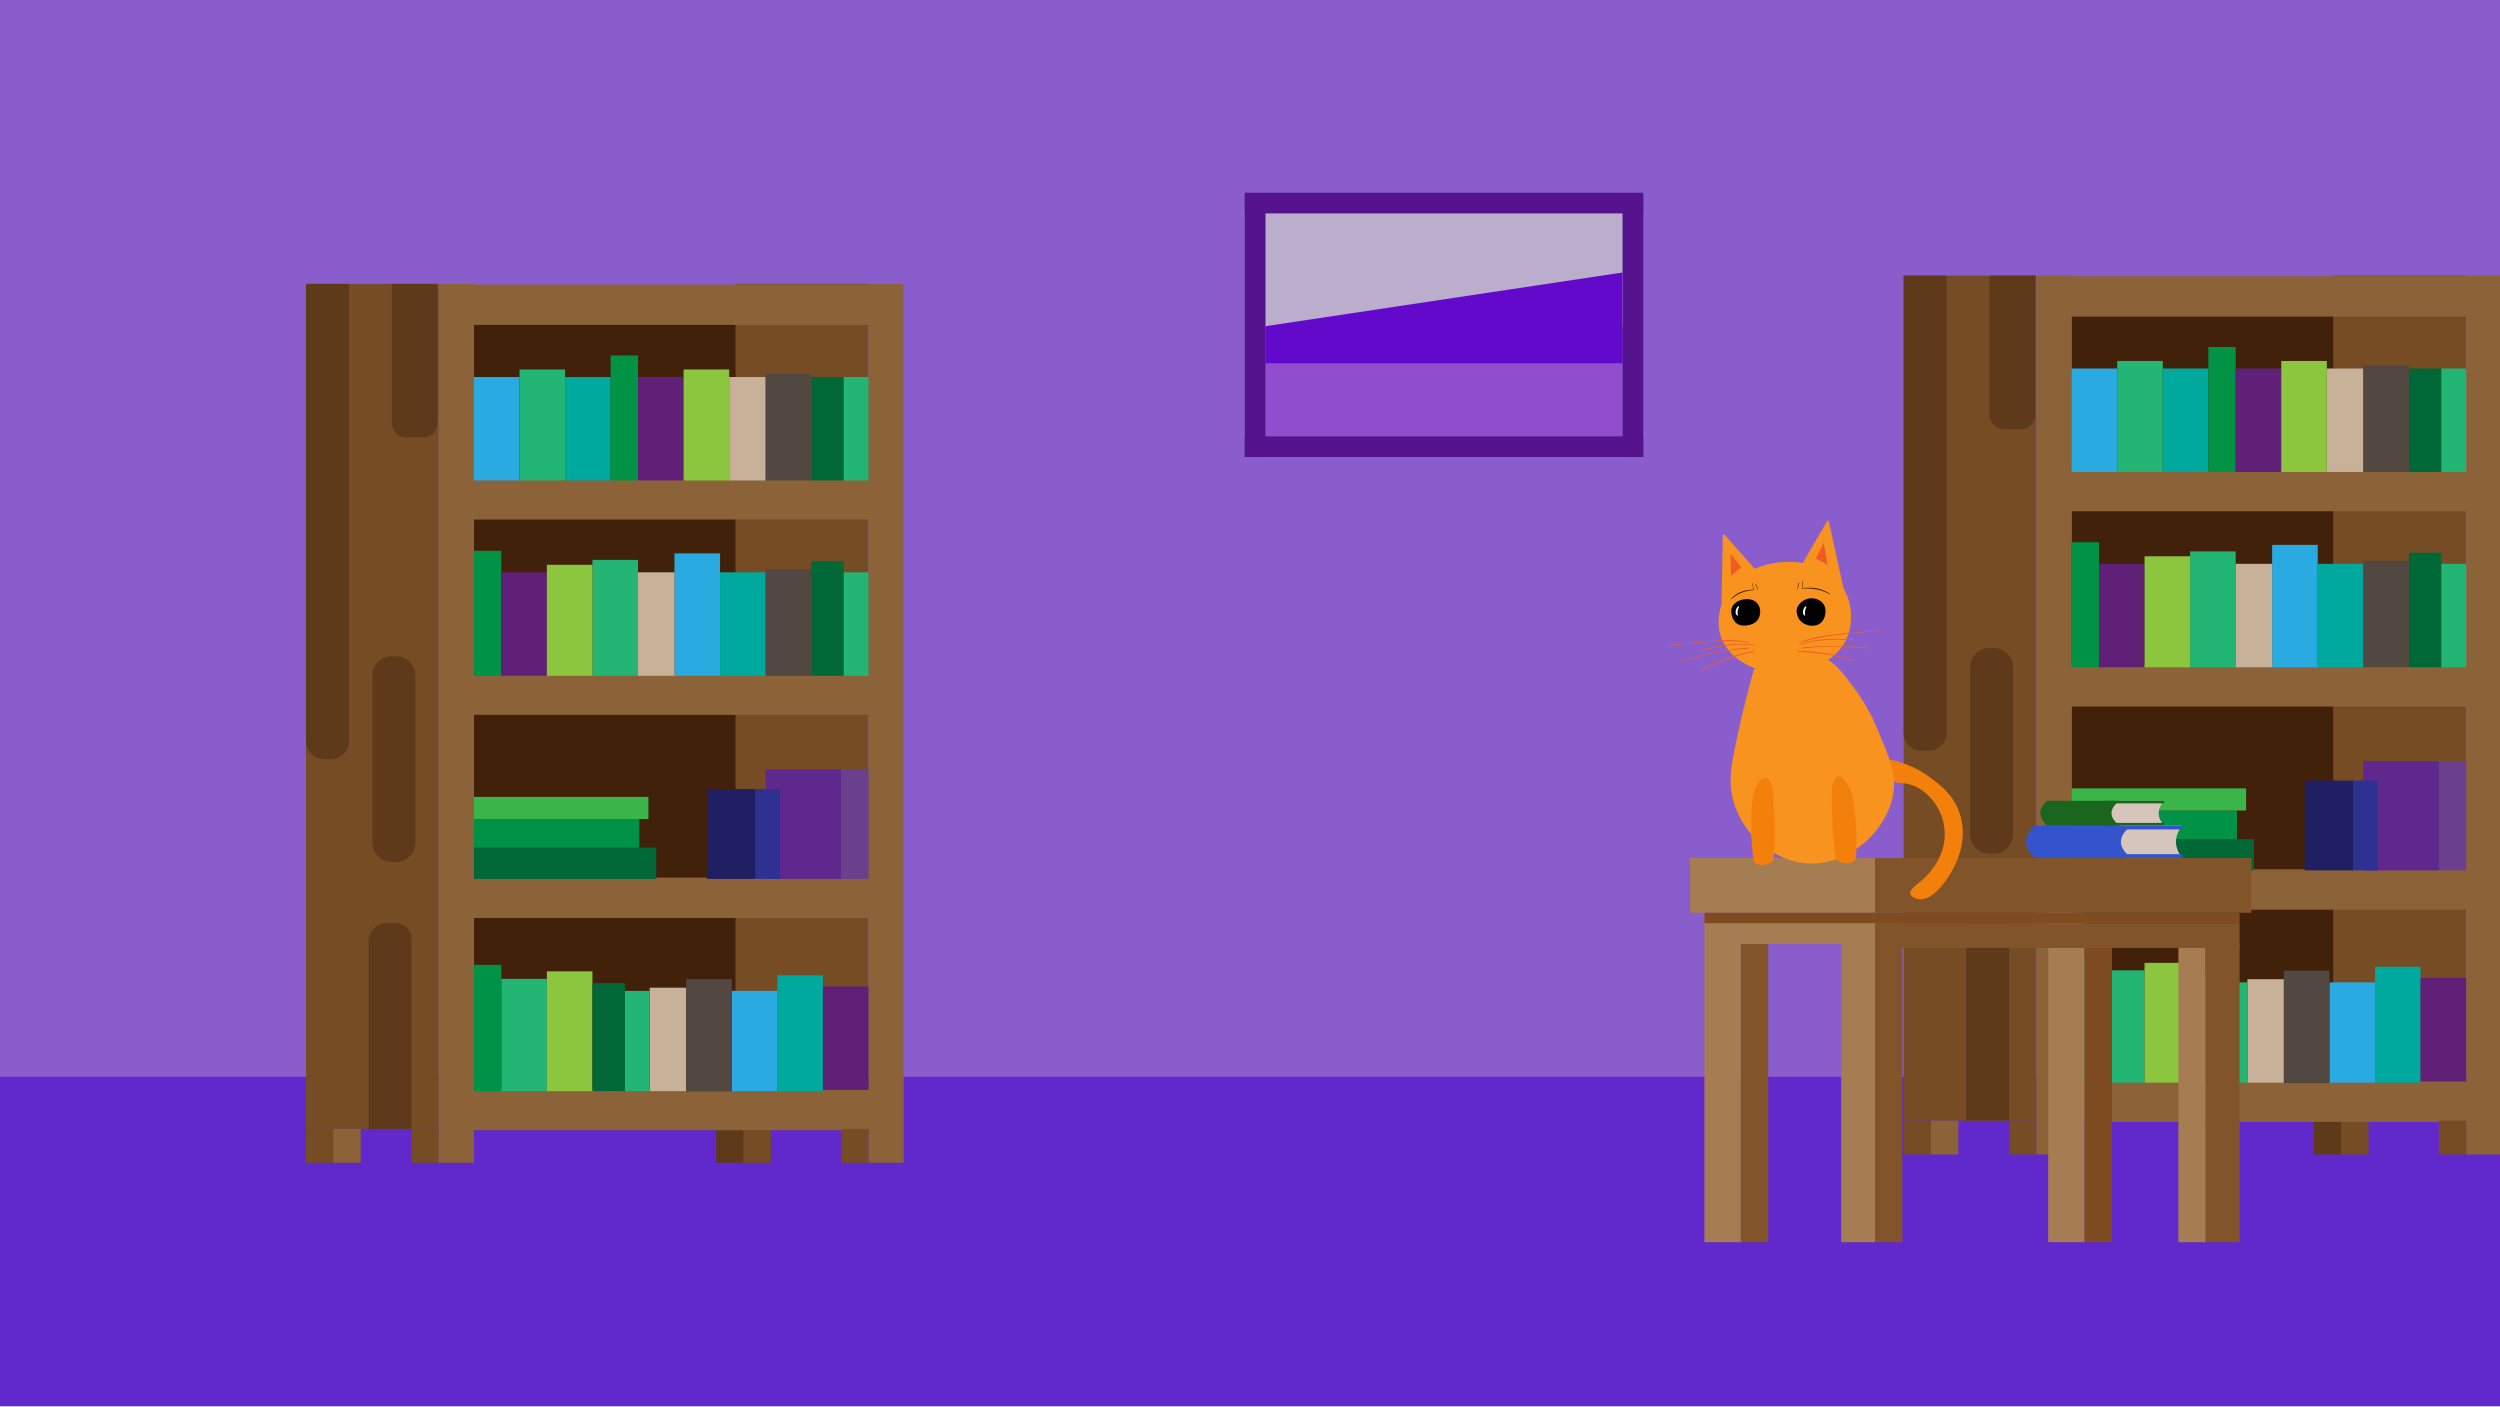
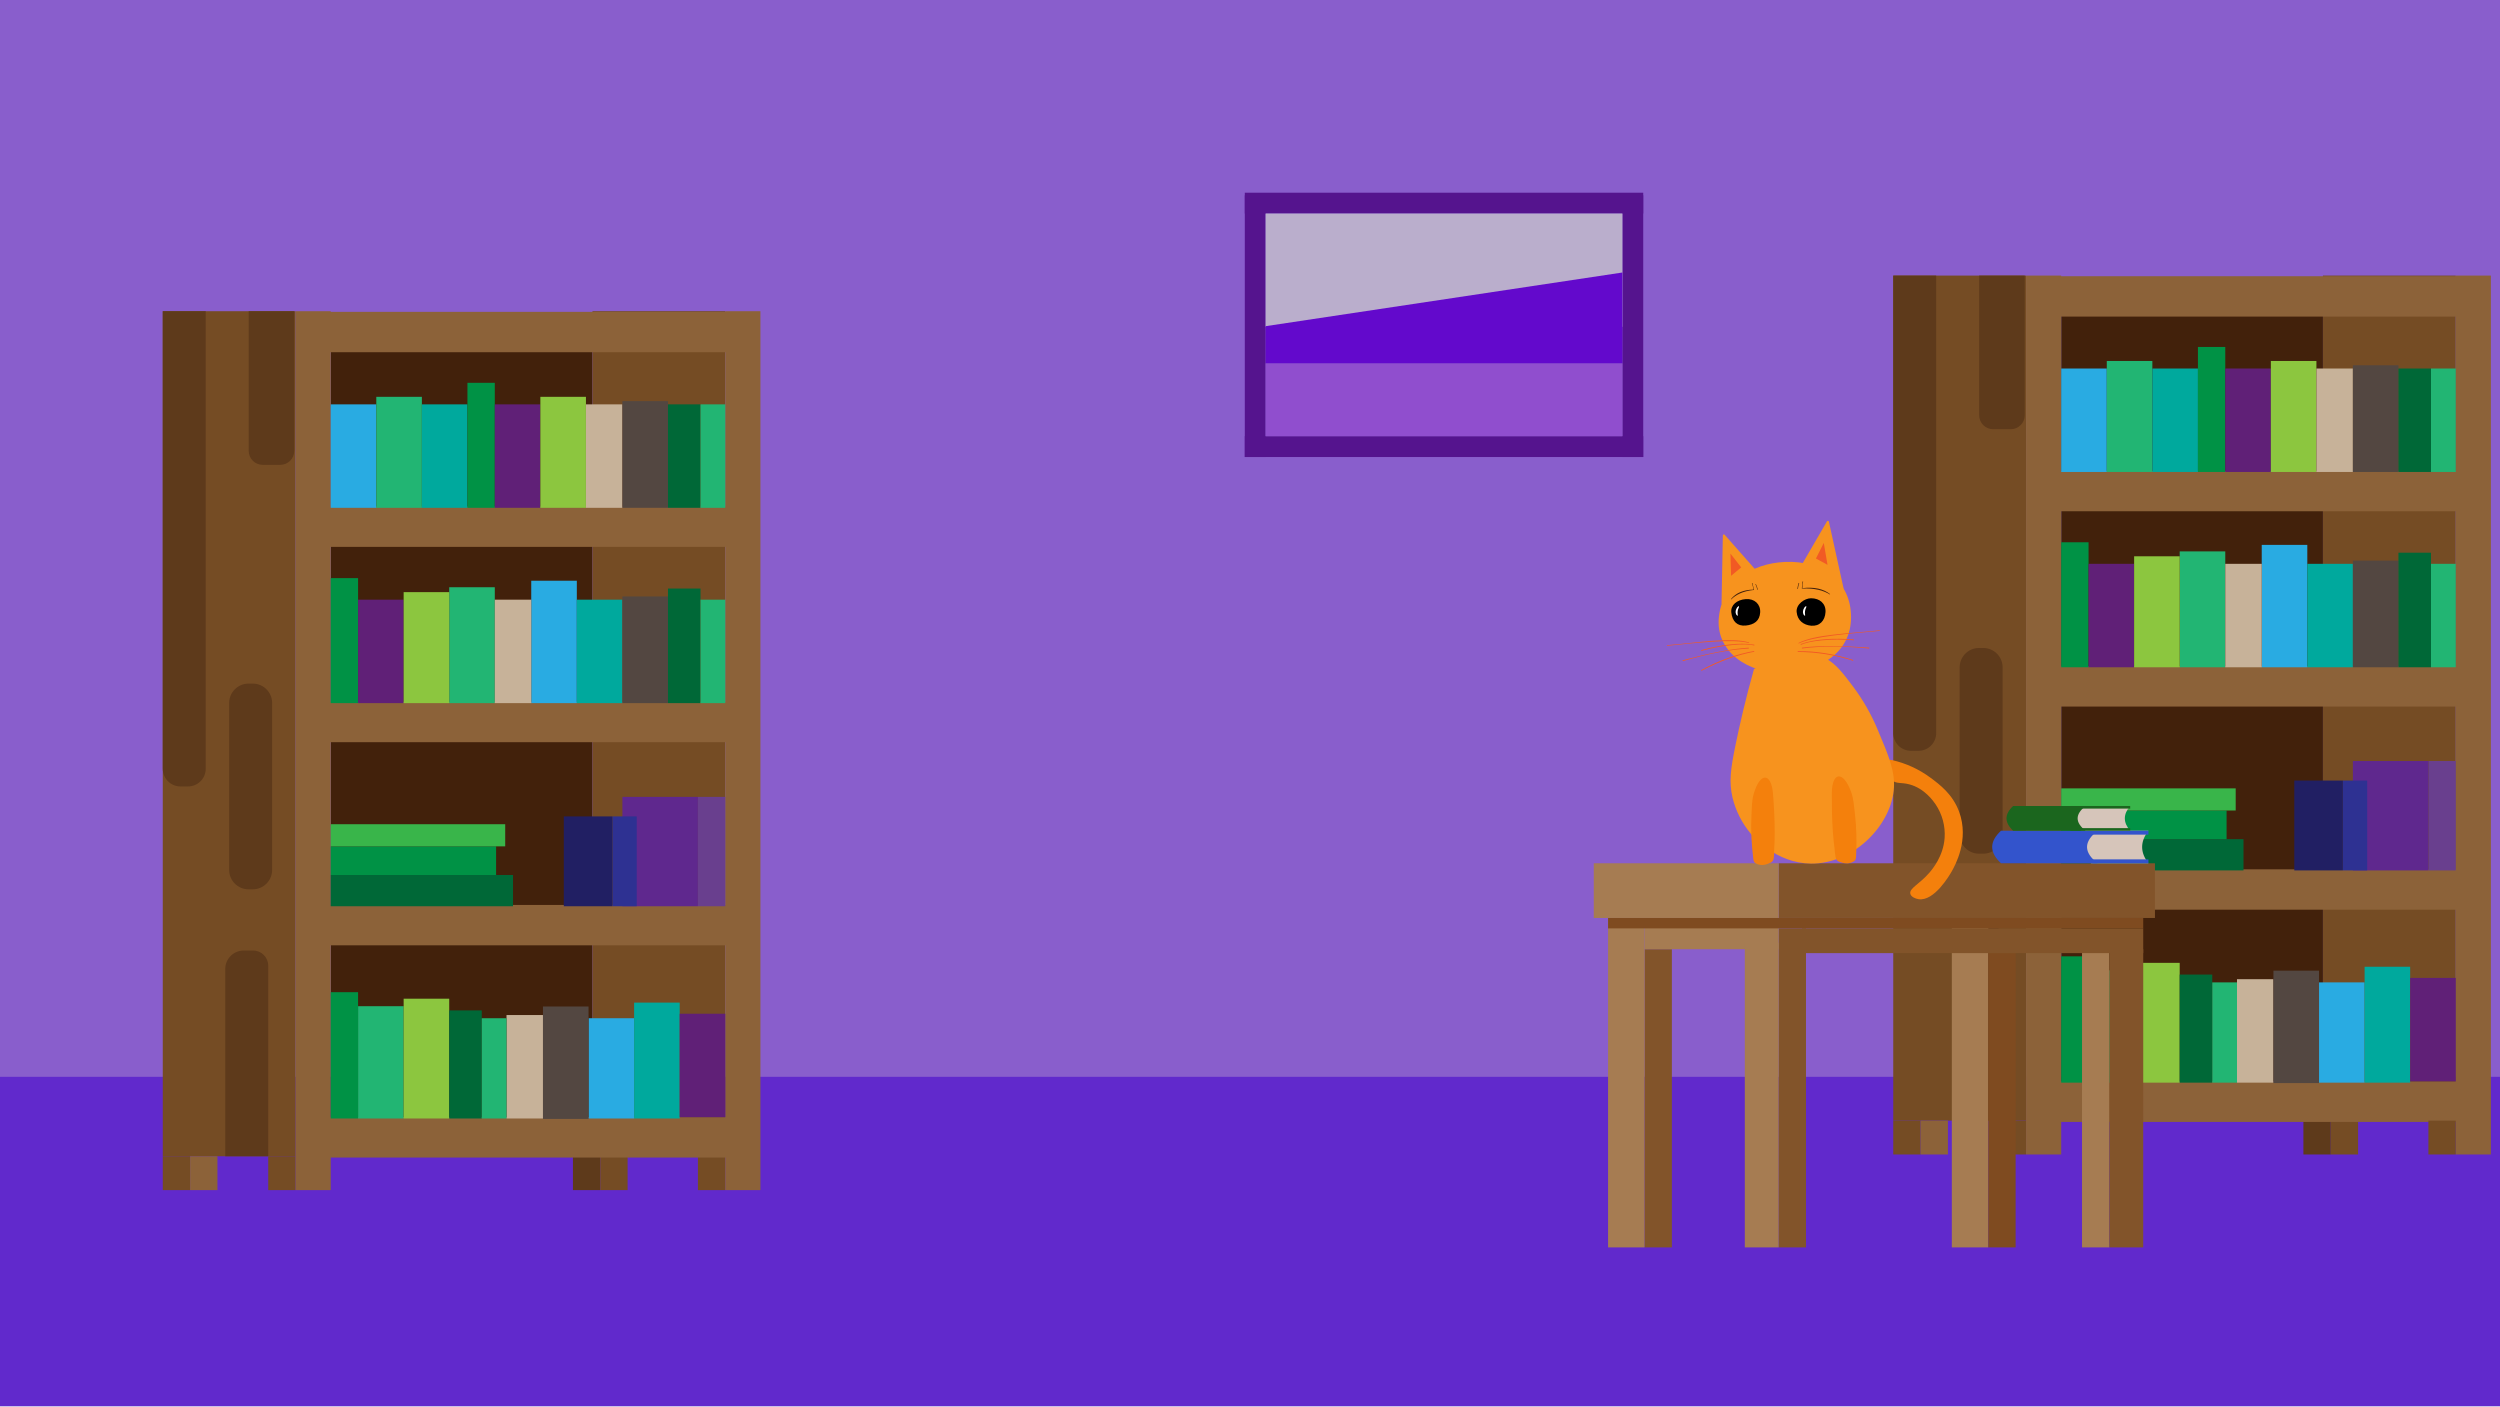
<svg xmlns="http://www.w3.org/2000/svg" width="1920" height="1080" viewBox="0 0 1920 1080">
  <defs>
    <style>
      .cls-1 {
        fill: #895ecc;
      }

      .cls-2 {
        fill: #6129cc;
      }

      .cls-3 {
+         fill: #42210b;
+       }
+ 
+       .cls-4 {
        fill: #5e3a1b;
      }

-       .cls-4 {
+       .cls-5 {
        fill: #754c24;
-       }
- 
-       .cls-5 {
-         fill: #42210b;
      }

      .cls-6 {
        fill: #8c6239;
      }

      .cls-7 {
        fill: #29abe2;
      }

      .cls-8 {
        fill: #22b573;
      }

      .cls-9 {
        fill: #00a99d;
      }

      .cls-10 {
        fill: #009245;
      }

      .cls-11 {
        fill: #602077;
      }

      .cls-12 {
        fill: #8cc63f;
      }

      .cls-13 {
        fill: #c7b299;
      }

      .cls-14 {
        fill: #534741;
      }

      .cls-15 {
        fill: #006837;
      }

      .cls-16 {
        fill: #39b54a;
      }

      .cls-17 {
        fill: #693f8e;
      }

      .cls-18 {
        fill: #5f288e;
      }

      .cls-19 {
        fill: #2e3192;
      }

      .cls-20 {
        fill: #211f63;
      }

      .cls-21 {
        fill: #82542a;
      }

      .cls-22 {
        fill: #a67c52;
      }

      .cls-23 {
        fill: #7f4b20;
      }

      .cls-24 {
        fill: #d6c5ba;
      }

      .cls-25 {
        fill: #3354cc;
      }

      .cls-26 {
        fill: #1b661e;
      }

      .cls-27 {
        fill: #55148e;
      }

      .cls-28 {
        fill: #904ece;
      }

      .cls-29 {
        fill: #baaecc;
      }

      .cls-30 {
        fill: #6309cc;
      }

      .cls-31 {
        fill: #f4800c;
      }

      .cls-32 {
        fill: #f7931e;
      }

      .cls-33 {
        fill: #fff;
      }

      .cls-34 {
        fill: none;
      }

      .cls-35 {
        fill: #f15a24;
      }
    </style>
  </defs>
  <g id="background">
-     <rect class="cls-1" width="1920" height="832" />
-     <rect class="cls-2" y="827" width="1920" height="253" />
-   </g>
-   <g id="bookshelf">
-     <g>
-       <rect class="cls-3" x="550" y="867" width="21" height="26" />
-       <rect class="cls-4" x="571" y="867" width="21" height="26" />
-       <rect class="cls-4" x="565" y="218" width="102" height="649" />
-       <rect class="cls-4" x="235" y="218" width="102" height="649" />
-       <rect class="cls-4" x="316" y="867" width="21" height="26" />
-       <rect class="cls-5" x="364" y="249" width="201" height="588" />
-       <path class="cls-6" d="M667,218v.5H364V218H337V893h27V868H667v25h27V218Zm0,619H364V705H667Zm0-163H364V549H667Zm0-156H364V399H667Zm0-150H364V249.5H667Z" />
-       <rect class="cls-4" x="646" y="867" width="21" height="26" />
-       <rect class="cls-4" x="235" y="867" width="21" height="26" />
-       <path class="cls-3" d="M235,218h33a0,0,0,0,1,0,0V569.37A13.63,13.63,0,0,1,254.37,583h-5.73A13.63,13.63,0,0,1,235,569.37V218A0,0,0,0,1,235,218Z" />
-       <path class="cls-3" d="M301,218h35a0,0,0,0,1,0,0V325.26A10.74,10.74,0,0,1,325.26,336H311.74A10.74,10.74,0,0,1,301,325.26V218A0,0,0,0,1,301,218Z" />
-       <rect class="cls-3" x="286" y="504" width="33" height="158" rx="14.89" />
-       <path class="cls-3" d="M297.16,709h7.19A11.65,11.65,0,0,1,316,720.65V867a0,0,0,0,1,0,0H283a0,0,0,0,1,0,0V723.16A14.16,14.16,0,0,1,297.16,709Z" />
-       <rect class="cls-6" x="256" y="867" width="21" height="26" />
+     <g>
+       <rect class="cls-1" width="1920" height="832" />
+       <rect class="cls-2" y="827" width="1920" height="253" />
    </g>
  </g>
  <g id="books">
    <g>
-       <g>
-         <rect class="cls-7" x="364" y="289.55" width="35" height="79.45" />
-         <rect class="cls-8" x="399" y="283.76" width="35" height="85.24" />
-         <rect class="cls-9" x="434" y="289.55" width="35" height="79.45" />
-         <rect class="cls-10" x="469" y="273" width="21" height="96" />
-         <rect class="cls-11" x="490" y="289.55" width="35" height="79.45" />
-         <rect class="cls-12" x="525" y="283.76" width="35" height="85.24" />
-         <rect class="cls-13" x="560" y="289.55" width="28" height="79.45" />
-         <rect class="cls-14" x="588" y="287.07" width="35" height="81.93" />
-         <rect class="cls-15" x="623" y="289.55" width="25" height="79.45" />
-         <rect class="cls-8" x="648" y="289.55" width="19" height="79.45" />
-       </g>
-       <g>
-         <rect class="cls-7" x="562" y="761" width="35" height="77" />
-         <rect class="cls-8" x="385" y="751.76" width="35" height="86.24" />
-         <rect class="cls-9" x="597" y="749" width="35" height="89" />
-         <rect class="cls-10" x="364" y="741" width="21" height="97" />
-         <rect class="cls-11" x="632" y="757.55" width="35" height="79.45" />
-         <rect class="cls-12" x="420" y="746" width="35" height="92" />
-         <rect class="cls-13" x="499" y="758.55" width="28" height="79.45" />
-         <rect class="cls-14" x="527" y="752" width="35" height="86.34" />
-         <rect class="cls-15" x="455" y="755" width="25" height="83" />
-       </g>
-       <rect class="cls-8" x="480" y="761" width="19" height="77" />
-       <g>
-         <rect class="cls-7" x="518" y="425" width="35" height="94" />
-         <rect class="cls-8" x="455" y="430" width="35" height="89" />
-         <rect class="cls-9" x="553" y="439.55" width="35" height="79.45" />
-         <rect class="cls-10" x="364" y="423" width="21" height="96" />
-         <rect class="cls-11" x="385" y="439.55" width="35" height="79.45" />
-         <rect class="cls-12" x="420" y="433.76" width="35" height="85.24" />
-         <rect class="cls-13" x="490" y="439.55" width="28" height="79.45" />
-         <rect class="cls-14" x="588" y="437.07" width="35" height="81.93" />
-         <rect class="cls-15" x="623" y="431" width="25" height="88" />
-         <rect class="cls-8" x="648" y="439.55" width="19" height="79.45" />
-       </g>
-       <g>
-         <rect class="cls-15" x="364" y="651" width="140" height="24" />
-         <rect class="cls-10" x="364" y="629" width="127" height="22" />
-         <rect class="cls-16" x="364" y="612" width="134" height="17" />
-         <g>
-           <rect class="cls-17" x="646" y="591" width="21" height="84" />
-           <rect class="cls-18" x="588" y="591" width="58" height="84" />
-         </g>
-         <g>
-           <rect class="cls-19" x="580.33" y="606" width="18.67" height="69" />
-           <rect class="cls-20" x="543" y="606" width="37.33" height="69" />
+       <rect class="cls-3" x="254" y="270" width="201" height="588" />
+       <g>
+         <rect class="cls-4" x="440" y="888" width="21" height="26" />
+         <rect class="cls-5" x="461" y="888" width="21" height="26" />
+         <rect class="cls-5" x="455" y="239" width="102" height="649" />
+         <rect class="cls-5" x="206" y="888" width="21" height="26" />
+         <rect class="cls-5" x="536" y="888" width="21" height="26" />
+         <g>
+           <g>
+             <rect class="cls-5" x="125" y="239" width="102" height="649" />
+             <path class="cls-6" d="M557,239v.5H254V239H227V914h27V889H557v25h27V239Zm0,619H254V726H557Zm0-163H254V570H557Zm0-156H254V420H557Zm0-150H254V270.5H557Z" />
+             <rect class="cls-5" x="125" y="888" width="21" height="26" />
+             <path class="cls-4" d="M125,239h33a0,0,0,0,1,0,0V590.37A13.63,13.63,0,0,1,144.37,604h-5.73A13.63,13.63,0,0,1,125,590.37V239A0,0,0,0,1,125,239Z" />
+             <path class="cls-4" d="M191,239h35a0,0,0,0,1,0,0V346.26A10.74,10.74,0,0,1,215.26,357H201.74A10.74,10.74,0,0,1,191,346.26V239A0,0,0,0,1,191,239Z" />
+             <rect class="cls-4" x="176" y="525" width="33" height="158" rx="14.89" />
+             <path class="cls-4" d="M187.16,730h7.19A11.65,11.65,0,0,1,206,741.65V888a0,0,0,0,1,0,0H173a0,0,0,0,1,0,0V744.16A14.16,14.16,0,0,1,187.16,730Z" />
+             <rect class="cls-6" x="146" y="888" width="21" height="26" />
+           </g>
+           <g>
+             <g>
+               <rect class="cls-7" x="254" y="310.55" width="35" height="79.45" />
+               <rect class="cls-8" x="289" y="304.76" width="35" height="85.24" />
+               <rect class="cls-9" x="324" y="310.55" width="35" height="79.45" />
+               <rect class="cls-10" x="359" y="294" width="21" height="96" />
+               <rect class="cls-11" x="380" y="310.55" width="35" height="79.45" />
+               <rect class="cls-12" x="415" y="304.76" width="35" height="85.24" />
+               <rect class="cls-13" x="450" y="310.55" width="28" height="79.45" />
+               <rect class="cls-14" x="478" y="308.07" width="35" height="81.93" />
+               <rect class="cls-15" x="513" y="310.55" width="25" height="79.45" />
+               <rect class="cls-8" x="538" y="310.55" width="19" height="79.45" />
+             </g>
+             <rect class="cls-7" x="452" y="782" width="35" height="77" />
+             <rect class="cls-8" x="275" y="772.76" width="35" height="86.24" />
+             <rect class="cls-9" x="487" y="770" width="35" height="89" />
+             <rect class="cls-10" x="254" y="762" width="21" height="97" />
+             <rect class="cls-11" x="522" y="778.55" width="35" height="79.45" />
+             <rect class="cls-12" x="310" y="767" width="35" height="92" />
+             <rect class="cls-13" x="389" y="779.55" width="28" height="79.45" />
+             <rect class="cls-14" x="417" y="773" width="35" height="86.34" />
+             <rect class="cls-15" x="345" y="776" width="25" height="83" />
+             <rect class="cls-8" x="370" y="782" width="19" height="77" />
+             <g>
+               <rect class="cls-7" x="408" y="446" width="35" height="94" />
+               <rect class="cls-8" x="345" y="451" width="35" height="89" />
+               <rect class="cls-9" x="443" y="460.55" width="35" height="79.45" />
+               <rect class="cls-10" x="254" y="444" width="21" height="96" />
+               <rect class="cls-11" x="275" y="460.55" width="35" height="79.45" />
+               <rect class="cls-12" x="310" y="454.76" width="35" height="85.24" />
+               <rect class="cls-13" x="380" y="460.55" width="28" height="79.45" />
+               <rect class="cls-14" x="478" y="458.07" width="35" height="81.93" />
+               <rect class="cls-15" x="513" y="452" width="25" height="88" />
+               <rect class="cls-8" x="538" y="460.55" width="19" height="79.45" />
+             </g>
+             <rect class="cls-15" x="254" y="672" width="140" height="24" />
+             <rect class="cls-10" x="254" y="650" width="127" height="22" />
+             <rect class="cls-16" x="254" y="633" width="134" height="17" />
+             <g>
+               <rect class="cls-17" x="536" y="612" width="21" height="84" />
+               <rect class="cls-18" x="478" y="612" width="58" height="84" />
+             </g>
+             <g>
+               <rect class="cls-19" x="470.33" y="627" width="18.67" height="69" />
+               <rect class="cls-20" x="433" y="627" width="37.33" height="69" />
+             </g>
+           </g>
        </g>
      </g>
    </g>
  </g>
  <g id="bookshelf2">
    <g>
-       <rect class="cls-3" x="1777.01" y="860.64" width="21" height="26" />
-       <rect class="cls-4" x="1798.01" y="860.64" width="21" height="26" />
-       <rect class="cls-4" x="1792.01" y="211.64" width="102" height="649" />
-       <rect class="cls-4" x="1462.01" y="211.64" width="102" height="649" />
-       <rect class="cls-4" x="1543.01" y="860.64" width="21" height="26" />
-       <rect class="cls-5" x="1591.01" y="242.64" width="201" height="588" />
-       <path class="cls-6" d="M1894,211.64v.5H1591v-.5h-27v675h27v-25h303v25h27v-675Zm0,619H1591v-132h303Zm0-163H1591v-125h303Zm0-156H1591v-119h303Zm0-150H1591V243.14h303Z" />
-       <rect class="cls-4" x="1873.01" y="860.64" width="21" height="26" />
-       <rect class="cls-4" x="1462.01" y="860.64" width="21" height="26" />
-       <path class="cls-3" d="M1462,211.64h33a0,0,0,0,1,0,0V563a13.63,13.63,0,0,1-13.63,13.63h-5.73A13.63,13.63,0,0,1,1462,563V211.64A0,0,0,0,1,1462,211.64Z" />
-       <path class="cls-3" d="M1528,211.64h35a0,0,0,0,1,0,0V318.9a10.74,10.74,0,0,1-10.74,10.74h-13.53A10.74,10.74,0,0,1,1528,318.9V211.64A0,0,0,0,1,1528,211.64Z" />
-       <rect class="cls-3" x="1513.01" y="497.64" width="33" height="158" rx="14.89" />
-       <path class="cls-3" d="M1524.17,702.64h7.19A11.65,11.65,0,0,1,1543,714.29V860.64a0,0,0,0,1,0,0h-33a0,0,0,0,1,0,0V716.8a14.16,14.16,0,0,1,14.16-14.16Z" />
-       <rect class="cls-6" x="1483.01" y="860.64" width="21" height="26" />
-     </g>
-     <g>
-       <g>
-         <rect class="cls-7" x="1591.01" y="283.02" width="35" height="79.45" />
-         <rect class="cls-8" x="1626.01" y="277.23" width="35" height="85.24" />
-         <rect class="cls-9" x="1661.01" y="283.02" width="35" height="79.45" />
-         <rect class="cls-10" x="1696.01" y="266.47" width="21" height="96" />
-         <rect class="cls-11" x="1717.01" y="283.02" width="35" height="79.45" />
-         <rect class="cls-12" x="1752.01" y="277.23" width="35" height="85.24" />
-         <rect class="cls-13" x="1787.01" y="283.02" width="28" height="79.45" />
-         <rect class="cls-14" x="1815.01" y="280.54" width="35" height="81.93" />
-         <rect class="cls-15" x="1850.01" y="283.02" width="25" height="79.45" />
-         <rect class="cls-8" x="1875.01" y="283.02" width="19" height="79.45" />
-       </g>
-       <g>
-         <rect class="cls-7" x="1789.01" y="754.47" width="35" height="77" />
-         <rect class="cls-8" x="1612.01" y="745.23" width="35" height="86.24" />
-         <rect class="cls-9" x="1824.01" y="742.47" width="35" height="89" />
-         <rect class="cls-10" x="1591.01" y="734.47" width="21" height="97" />
-         <rect class="cls-11" x="1859.01" y="751.02" width="35" height="79.45" />
-         <rect class="cls-12" x="1647.01" y="739.47" width="35" height="92" />
-         <rect class="cls-13" x="1726.01" y="752.02" width="28" height="79.45" />
-         <rect class="cls-14" x="1754.01" y="745.47" width="35" height="86.34" />
-         <rect class="cls-15" x="1682.01" y="748.47" width="25" height="83" />
-       </g>
-       <rect class="cls-8" x="1707.01" y="754.47" width="19" height="77" />
-       <g>
-         <rect class="cls-7" x="1745.01" y="418.47" width="35" height="94" />
-         <rect class="cls-8" x="1682.01" y="423.47" width="35" height="89" />
-         <rect class="cls-9" x="1780.01" y="433.02" width="35" height="79.45" />
-         <rect class="cls-10" x="1591.01" y="416.47" width="21" height="96" />
-         <rect class="cls-11" x="1612.01" y="433.02" width="35" height="79.45" />
-         <rect class="cls-12" x="1647.01" y="427.23" width="35" height="85.24" />
-         <rect class="cls-13" x="1717.01" y="433.02" width="28" height="79.45" />
-         <rect class="cls-14" x="1815.01" y="430.54" width="35" height="81.93" />
-         <rect class="cls-15" x="1850.01" y="424.47" width="25" height="88" />
-         <rect class="cls-8" x="1875.01" y="433.02" width="19" height="79.45" />
-       </g>
-       <g>
-         <rect class="cls-15" x="1591.01" y="644.47" width="140" height="24" />
-         <rect class="cls-10" x="1591.01" y="622.47" width="127" height="22" />
-         <rect class="cls-16" x="1591.01" y="605.47" width="134" height="17" />
-         <g>
-           <rect class="cls-17" x="1873.01" y="584.47" width="21" height="84" />
-           <rect class="cls-18" x="1815.01" y="584.47" width="58" height="84" />
-         </g>
-         <g>
-           <rect class="cls-19" x="1807.34" y="599.47" width="18.67" height="69" />
-           <rect class="cls-20" x="1770.01" y="599.47" width="37.33" height="69" />
+       <g>
+         <rect class="cls-4" x="1769.01" y="860.64" width="21" height="26" />
+         <rect class="cls-5" x="1790.01" y="860.64" width="21" height="26" />
+         <rect class="cls-5" x="1784.01" y="211.64" width="102" height="649" />
+         <rect class="cls-5" x="1454.01" y="211.64" width="102" height="649" />
+         <rect class="cls-5" x="1535.01" y="860.64" width="21" height="26" />
+         <rect class="cls-3" x="1583.01" y="242.64" width="201" height="588" />
+         <path class="cls-6" d="M1886,211.64v.5H1583v-.5h-27v675h27v-25h303v25h27v-675Zm0,619H1583v-132h303Zm0-163H1583v-125h303Zm0-156H1583v-119h303Zm0-150H1583V243.14h303Z" />
+         <rect class="cls-5" x="1865.01" y="860.64" width="21" height="26" />
+         <rect class="cls-5" x="1454.01" y="860.64" width="21" height="26" />
+         <path class="cls-4" d="M1454,211.64h33a0,0,0,0,1,0,0V563a13.63,13.63,0,0,1-13.63,13.63h-5.73A13.63,13.63,0,0,1,1454,563V211.64a0,0,0,0,1,0,0Z" />
+         <path class="cls-4" d="M1520,211.64h35a0,0,0,0,1,0,0V318.9a10.74,10.74,0,0,1-10.74,10.74h-13.53A10.74,10.74,0,0,1,1520,318.9V211.64A0,0,0,0,1,1520,211.64Z" />
+         <rect class="cls-4" x="1505.01" y="497.64" width="33" height="158" rx="14.89" />
+         <path class="cls-4" d="M1516.17,702.64h7.19A11.65,11.65,0,0,1,1535,714.29V860.64a0,0,0,0,1,0,0h-33a0,0,0,0,1,0,0V716.8A14.16,14.16,0,0,1,1516.17,702.64Z" />
+         <rect class="cls-6" x="1475.01" y="860.64" width="21" height="26" />
+       </g>
+       <g>
+         <g>
+           <rect class="cls-7" x="1583.01" y="283.02" width="35" height="79.45" />
+           <rect class="cls-8" x="1618.01" y="277.23" width="35" height="85.24" />
+           <rect class="cls-9" x="1653.01" y="283.02" width="35" height="79.45" />
+           <rect class="cls-10" x="1688.01" y="266.47" width="21" height="96" />
+           <rect class="cls-11" x="1709.01" y="283.02" width="35" height="79.45" />
+           <rect class="cls-12" x="1744.01" y="277.23" width="35" height="85.24" />
+           <rect class="cls-13" x="1779.01" y="283.02" width="28" height="79.45" />
+           <rect class="cls-14" x="1807.01" y="280.54" width="35" height="81.93" />
+           <rect class="cls-15" x="1842.01" y="283.02" width="25" height="79.45" />
+           <rect class="cls-8" x="1867.01" y="283.02" width="19" height="79.45" />
+         </g>
+         <g>
+           <rect class="cls-7" x="1781.01" y="754.47" width="35" height="77" />
+           <rect class="cls-8" x="1604.01" y="745.23" width="35" height="86.24" />
+           <rect class="cls-9" x="1816.01" y="742.47" width="35" height="89" />
+           <rect class="cls-10" x="1583.01" y="734.47" width="21" height="97" />
+           <rect class="cls-11" x="1851.01" y="751.02" width="35" height="79.45" />
+           <rect class="cls-12" x="1639.01" y="739.47" width="35" height="92" />
+           <rect class="cls-13" x="1718.01" y="752.02" width="28" height="79.45" />
+           <rect class="cls-14" x="1746.01" y="745.47" width="35" height="86.34" />
+           <rect class="cls-15" x="1674.01" y="748.47" width="25" height="83" />
+         </g>
+         <rect class="cls-8" x="1699.01" y="754.47" width="19" height="77" />
+         <g>
+           <rect class="cls-7" x="1737.01" y="418.47" width="35" height="94" />
+           <rect class="cls-8" x="1674.01" y="423.47" width="35" height="89" />
+           <rect class="cls-9" x="1772.01" y="433.02" width="35" height="79.45" />
+           <rect class="cls-10" x="1583.01" y="416.47" width="21" height="96" />
+           <rect class="cls-11" x="1604.01" y="433.02" width="35" height="79.45" />
+           <rect class="cls-12" x="1639.01" y="427.23" width="35" height="85.24" />
+           <rect class="cls-13" x="1709.01" y="433.02" width="28" height="79.45" />
+           <rect class="cls-14" x="1807.01" y="430.54" width="35" height="81.93" />
+           <rect class="cls-15" x="1842.01" y="424.47" width="25" height="88" />
+           <rect class="cls-8" x="1867.01" y="433.02" width="19" height="79.45" />
+         </g>
+         <g>
+           <rect class="cls-15" x="1583.01" y="644.47" width="140" height="24" />
+           <rect class="cls-10" x="1583.01" y="622.47" width="127" height="22" />
+           <rect class="cls-16" x="1583.01" y="605.47" width="134" height="17" />
+           <g>
+             <rect class="cls-17" x="1865.01" y="584.47" width="21" height="84" />
+             <rect class="cls-18" x="1807.01" y="584.47" width="58" height="84" />
+           </g>
+           <g>
+             <rect class="cls-19" x="1799.34" y="599.47" width="18.67" height="69" />
+             <rect class="cls-20" x="1762.01" y="599.47" width="37.33" height="69" />
+           </g>
        </g>
      </g>
    </g>
  </g>
  <g id="table">
    <g>
-       <rect class="cls-21" x="1440" y="659" width="289" height="42" />
-       <rect class="cls-22" x="1298" y="659" width="142" height="42" />
-       <rect class="cls-22" x="1309" y="701" width="28" height="253" />
-       <rect class="cls-22" x="1337" y="701" width="103" height="24" />
-       <rect class="cls-22" x="1414" y="720" width="26" height="234" />
-       <rect class="cls-21" x="1337" y="725" width="21" height="229" />
-       <rect class="cls-22" x="1573" y="701" width="28" height="253" />
-       <rect class="cls-23" x="1601" y="725" width="21" height="229" />
-       <rect class="cls-21" x="1440" y="709" width="21" height="245" />
-       <rect class="cls-22" x="1673" y="725" width="21" height="229" />
-       <rect class="cls-21" x="1458" y="709" width="262" height="19" />
-       <rect class="cls-23" x="1309" y="701" width="411" height="8" />
-       <rect class="cls-21" x="1694" y="725" width="26" height="229" />
+       <rect class="cls-21" x="1263" y="729" width="21" height="229" />
+       <rect class="cls-22" x="1499" y="705" width="28" height="253" />
+       <rect class="cls-21" x="1366" y="713" width="21" height="245" />
+       <g>
+         <rect class="cls-21" x="1366" y="663" width="289" height="42" />
+         <rect class="cls-22" x="1224" y="663" width="142" height="42" />
+         <rect class="cls-22" x="1235" y="705" width="28" height="253" />
+         <rect class="cls-22" x="1263" y="705" width="103" height="24" />
+         <rect class="cls-22" x="1340" y="724" width="26" height="234" />
+         <rect class="cls-23" x="1527" y="729" width="21" height="229" />
+         <rect class="cls-22" x="1599" y="729" width="21" height="229" />
+         <rect class="cls-21" x="1384" y="713" width="262" height="19" />
+         <rect class="cls-23" x="1235" y="705" width="411" height="8" />
+         <rect class="cls-21" x="1620" y="729" width="26" height="229" />
+       </g>
    </g>
  </g>
  <g id="books_on_the_table">
    <g>
-       <path class="cls-24" d="M1676,659h-44q-8.05-12.5,0-25h44Q1666.32,646.5,1676,659Z" />
-       <path class="cls-25" d="M1637,659h-74.21q-13.57-12.5,0-25H1637Q1620.67,646.5,1637,659Z" />
-       <rect class="cls-25" x="1633" y="634" width="43" height="3" />
-       <rect class="cls-25" x="1633" y="656" width="43" height="3" />
-     </g>
-     <g>
-       <path class="cls-24" d="M1662,634h-37.58q-6.87-9.5,0-19H1662Q1653.74,624.5,1662,634Z" />
-       <path class="cls-26" d="M1627.75,634h-55.66q-10.18-9.5,0-19h55.66Q1615.5,624.5,1627.75,634Z" />
-       <rect class="cls-26" x="1616" y="632" width="46" height="2" />
-       <rect class="cls-26" x="1616" y="615" width="46" height="2" />
+       <g>
+         <path class="cls-24" d="M1650,663h-44q-8.05-12.5,0-25h44Q1640.32,650.5,1650,663Z" />
+         <path class="cls-25" d="M1611,663h-74.21q-13.57-12.5,0-25H1611Q1594.67,650.5,1611,663Z" />
+         <rect class="cls-25" x="1607" y="638" width="43" height="3" />
+         <rect class="cls-25" x="1607" y="660" width="43" height="3" />
+       </g>
+       <g>
+         <path class="cls-24" d="M1636,638h-37.58q-6.87-9.5,0-19H1636Q1627.74,628.5,1636,638Z" />
+         <path class="cls-26" d="M1601.75,638h-55.66q-10.18-9.5,0-19h55.66Q1589.5,628.5,1601.75,638Z" />
+         <rect class="cls-26" x="1590" y="636" width="46" height="2" />
+         <rect class="cls-26" x="1590" y="619" width="46" height="2" />
+       </g>
    </g>
  </g>
  <g id="painting">
-     <g>
-       <rect class="cls-27" x="956" y="148" width="306" height="16" />
-       <rect class="cls-27" x="956" y="335" width="306" height="16" />
-       <rect class="cls-27" x="863.5" y="242.5" width="201" height="16" transform="translate(1214.5 -713.5) rotate(90)" />
-       <rect class="cls-27" x="1153.5" y="242.5" width="201" height="16" transform="translate(1504.5 -1003.5) rotate(90)" />
-       <rect class="cls-28" x="972" y="279" width="274" height="56" />
-       <rect class="cls-29" x="972" y="164" width="274" height="87" />
-       <polygon class="cls-30" points="972 279 1246 279 1246 209.28 972 250.5 972 279" />
-     </g>
+     <rect class="cls-27" x="956" y="148" width="306" height="16" />
+     <rect class="cls-27" x="956" y="335" width="306" height="16" />
+     <rect class="cls-27" x="863.5" y="242.5" width="201" height="16" transform="translate(1214.5 -713.5) rotate(90)" />
+     <rect class="cls-27" x="1153.5" y="242.5" width="201" height="16" transform="translate(1504.5 -1003.5) rotate(90)" />
+     <rect class="cls-28" x="972" y="279" width="274" height="56" />
+     <rect class="cls-29" x="972" y="164" width="274" height="87" />
+     <polygon class="cls-30" points="972 279 1246 279 1246 209.28 972 250.5 972 279" />
  </g>
  <g id="kitten">
-     <path class="cls-31" d="M1452.86,583.69a78.94,78.94,0,0,1,29.82,13.64c7.08,5.27,16.91,12.6,21.89,26,8.06,21.69-3.17,41.52-5.71,46-1.48,2.61-13.32,23.06-25.38,21.25-2.38-.35-5.72-1.72-6.34-4.12-1.09-4.19,7.12-7.48,14.59-16.18,2.5-2.91,10.71-12.72,11.74-26.65a41.29,41.29,0,0,0-7-26c-1.63-2.35-8.37-12.11-20-15.22-6.55-1.76-9.88-.11-14-3.49-4.86-4-7-12.11-4.44-14.6C1448.75,583.7,1450.05,583.1,1452.86,583.69Z" />
-     <path class="cls-32" d="M1347.06,513.85c-6.52,23.16-11.08,43.14-14.28,58.8-3.64,17.83-5,27.73-2.22,39.87a68.31,68.31,0,0,0,14,27.71c2.21,2.62,19.67,22.74,46.32,23,31.8.28,60.29-27.89,63.45-55.75,1.62-14.24-3.59-26.54-12.37-47.31a153.24,153.24,0,0,0-18.72-32.77c-7.79-10.33-12.87-17.05-20.31-21.29C1381.09,493.65,1352.67,510.4,1347.06,513.85Z" />
-     <path class="cls-31" d="M1361.32,661.34c-.74,1-1.88,1.46-3.58,2.08a13,13,0,0,1-4,.89,10.7,10.7,0,0,1-4.67-.9c-2.11-.94-2.33-2.1-2.59-4.26-.64-5.36-1.13-10.74-1.38-16.13s-.27-11,0-16.43.21-11.56,1.69-16.73c4.87-17,13.6-16.79,14.91,0,.74,9.74,1.27,19.5,1.27,29.26,0,4.39-.11,8.78-.39,13.16a56,56,0,0,1-.32,6.73A5.64,5.64,0,0,1,1361.32,661.34Z" />
-     <path class="cls-31" d="M1410.79,660.66c.82,1,2,1.32,3.72,1.82a13.57,13.57,0,0,0,4.1.6,10.69,10.69,0,0,0,4.59-1.23c2-1.09,2.18-2.26,2.28-4.43.26-5.4.37-10.8.23-16.19s-.5-11-1.15-16.39-1-11.52-2.87-16.57c-6-16.57-14.75-15.78-14.87,1.06,0,9.76.11,19.54.8,29.28.31,4.37.73,8.74,1.32,13.09a53.74,53.74,0,0,0,.81,6.7A5.67,5.67,0,0,0,1410.79,660.66Z" />
-     <path class="cls-32" d="M1421.61,474.08c0,26.76-23.15,41.31-50.76,42.51-28.09,1.22-53.45-16.12-50.76-42.51s24.52-41.34,50.76-42.51C1400,430.27,1421.67,446.69,1421.61,474.08Z" />
-     <g>
-       <g>
-         <path d="M1351.82,470.27c-.37,6.58-4.69,9.53-11.1,10.15s-10.38-3.14-11.09-10.15c-.56-5.57,4.32-9.63,11.09-10.15S1352.16,464.05,1351.82,470.27Z" />
-         <path d="M1402,470c-.36,6.83-4.68,11.13-11.09,10.54-5.65-.52-10.49-3.92-11.09-10.54-.54-5.86,6.07-10.54,11.09-10.54C1397.61,459.49,1402.3,463.56,1402,470Z" />
-       </g>
-       <path class="cls-33" d="M1334.58,472c.22,1.33-.22,1.23-1.26-.19-.74-1.71-.39-3.49.81-5.33,1.45-1.56,1.7-1,1.25.19A8.61,8.61,0,0,0,1334.58,472Z" />
-       <path class="cls-33" d="M1386.29,472c.22,1.33-.21,1.23-1.26-.19-.73-1.71-.38-3.49.81-5.33,1.45-1.56,1.7-1,1.26.19A8.68,8.68,0,0,0,1386.29,472Z" />
-     </g>
-     <g>
-       <path class="cls-5" d="M1347.12,453.12l-.06,0h0l-.31,0c-8.08.86-13.48,3.53-17.26,7.28l-.12-.29c3.79-4.71,9.54-7.17,17.32-7.3a34,34,0,0,0-1.24-5l.37-.09C1346.19,449.08,1346.65,451,1347.12,453.12Z" />
-       <path class="cls-5" d="M1347.05,453.14l-.31.08v-.05Z" />
-       <path class="cls-5" d="M1348.17,448.64a1.62,1.62,0,0,1,.35-.12,29.18,29.18,0,0,1,1.53,4.37.51.51,0,0,0-.35.12A30.63,30.63,0,0,0,1348.17,448.64Z" />
-     </g>
-     <g>
-       <path class="cls-5" d="M1383.79,452h.08l.36,0c9.45-.38,16.15,1.44,21.16,4.57l.09-.31c-5.2-4.08-12.26-5.63-21.23-4.58a29.69,29.69,0,0,1,.54-5.11l-.45,0C1384.14,447.9,1384,449.91,1383.79,452Z" />
-       <path class="cls-5" d="M1383.87,452.05l.36,0s0,0,0,0Z" />
-       <path class="cls-5" d="M1381.79,447.77a1.58,1.58,0,0,0-.43-.07,25.33,25.33,0,0,0-1,4.56.66.66,0,0,1,.43.06A25.37,25.37,0,0,1,1381.79,447.77Z" />
-     </g>
-     <path class="cls-34" d="M1343.26,494.39a.93.93,0,0,0,.34.05l3.14.07a8.43,8.43,0,0,0-.12,1.33.45.45,0,0,0,.08.34c.15.16.42,0,.6-.07" />
-     <path class="cls-32" d="M1415.51,452.37a.82.82,0,0,1-.45.14.8.8,0,0,1-.44-.13L1385,433.11a.79.79,0,0,1-.26-1.06l18.38-31.66a.8.8,0,0,1,.81-.38.79.79,0,0,1,.65.61l11.21,50.93A.78.78,0,0,1,1415.51,452.37Z" />
-     <polygon class="cls-35" points="1400.67 416.97 1394.63 428.95 1403.53 433.79 1400.67 416.97" />
-     <g>
-       <path class="cls-32" d="M1348.75,439.22l-25.26,24.68a.78.78,0,0,1-.55.23.91.91,0,0,1-.32-.06.83.83,0,0,1-.48-.75l1-52.13a.78.78,0,0,1,.52-.73.76.76,0,0,1,.86.22l24.21,27.45A.79.79,0,0,1,1348.75,439.22Z" />
-       <polygon class="cls-35" points="1328.98 425.18 1337.25 435.75 1329.47 442.23 1328.98 425.18" />
-     </g>
-     <g>
-       <path class="cls-35" d="M1280.22,495.52c25-2.09,49.22-6.27,63.1-2.14l0,.48c-12.52-3.3-38.5-.35-63.11,2.13Z" />
-       <path class="cls-35" d="M1306.52,499.24c15.06-4.05,29.4-6,40.79-4.16l.07.67c-7-1.81-23.6-.63-40.79,4.16Z" />
-       <path class="cls-35" d="M1292.33,507.77c18.1-5.32,35.3-8.87,50.79-9.68l-.13-.69c-14.25.85-32,4.7-50.79,9.69Z" />
-       <path class="cls-35" d="M1306.75,515.2c13.36-7.1,26.88-12.14,40.59-14.65l-.22-.6c-13.74,2.39-27.26,7.44-40.58,14.65Z" />
-     </g>
-     <g>
-       <path class="cls-35" d="M1443.62,484.07c-25,2.64-49.54,3.06-62.39,9.72l.07.47c11.68-5.59,37.75-7.54,62.39-9.72Z" />
-       <path class="cls-35" d="M1423.77,491.06c-15.54-1.16-30-.41-40.84,3.55l.06.68c6.53-3.1,23.06-5.05,40.84-3.56Z" />
-       <path class="cls-35" d="M1435.57,498.08c-18.78-1.84-36.34-2.1-51.71,0v-.7c14.16-1.83,32.29-1.37,51.71,0Z" />
-       <path class="cls-35" d="M1423.2,507.5a140.55,140.55,0,0,0-42.61-6.79l.1-.63c14-.23,28.17,2.2,42.61,6.79Z" />
+     <g>
+       <path class="cls-31" d="M1452.86,583.69a78.94,78.94,0,0,1,29.82,13.64c7.08,5.27,16.91,12.6,21.89,26,8.06,21.69-3.17,41.52-5.71,46-1.48,2.61-13.32,23.06-25.38,21.25-2.38-.35-5.72-1.72-6.34-4.12-1.09-4.19,7.12-7.48,14.59-16.18,2.5-2.91,10.71-12.72,11.74-26.65a41.29,41.29,0,0,0-7-26c-1.63-2.35-8.37-12.11-20-15.22-6.55-1.76-9.88-.11-14-3.49-4.86-4-7-12.11-4.44-14.6C1448.75,583.7,1450.05,583.1,1452.86,583.69Z" />
+       <path class="cls-32" d="M1347.06,513.85c-6.52,23.16-11.08,43.14-14.28,58.8-3.64,17.83-5,27.73-2.22,39.87a68.31,68.31,0,0,0,14,27.71c2.21,2.62,19.67,22.74,46.32,23,31.8.28,60.29-27.89,63.45-55.75,1.62-14.24-3.59-26.54-12.37-47.31a153.24,153.24,0,0,0-18.72-32.77c-7.79-10.33-12.87-17.05-20.31-21.29C1381.09,493.65,1352.67,510.4,1347.06,513.85Z" />
+       <path class="cls-31" d="M1361.32,661.34c-.74,1-1.88,1.46-3.58,2.08a13,13,0,0,1-4,.89,10.7,10.7,0,0,1-4.67-.9c-2.11-.94-2.33-2.1-2.59-4.26-.64-5.36-1.13-10.74-1.38-16.13s-.27-11,0-16.43.21-11.56,1.69-16.73c4.87-17,13.6-16.79,14.91,0,.74,9.74,1.27,19.5,1.27,29.26,0,4.39-.11,8.78-.39,13.16a56,56,0,0,1-.32,6.73A5.64,5.64,0,0,1,1361.32,661.34Z" />
+       <path class="cls-31" d="M1410.79,660.66c.82,1,2,1.32,3.72,1.82a13.57,13.57,0,0,0,4.1.6,10.69,10.69,0,0,0,4.59-1.23c2-1.09,2.18-2.26,2.28-4.43.26-5.4.37-10.8.23-16.19s-.5-11-1.15-16.39-1-11.52-2.87-16.57c-6-16.57-14.75-15.78-14.87,1.06,0,9.76.11,19.54.8,29.28.31,4.37.73,8.74,1.32,13.09a53.74,53.74,0,0,0,.81,6.7A5.67,5.67,0,0,0,1410.79,660.66Z" />
+       <path class="cls-32" d="M1421.61,474.08c0,26.76-23.15,41.31-50.76,42.51-28.09,1.22-53.45-16.12-50.76-42.51s24.52-41.34,50.76-42.51C1400,430.27,1421.67,446.69,1421.61,474.08Z" />
+       <g>
+         <g>
+           <path d="M1351.82,470.27c-.37,6.58-4.69,9.53-11.1,10.15s-10.38-3.14-11.09-10.15c-.56-5.57,4.32-9.63,11.09-10.15S1352.16,464.05,1351.82,470.27Z" />
+           <path d="M1402,470c-.36,6.83-4.68,11.13-11.09,10.54-5.65-.52-10.49-3.92-11.09-10.54-.54-5.86,6.07-10.54,11.09-10.54C1397.61,459.49,1402.3,463.56,1402,470Z" />
+         </g>
+         <path class="cls-33" d="M1334.58,472c.22,1.33-.22,1.23-1.26-.19-.74-1.71-.39-3.49.81-5.33,1.45-1.56,1.7-1,1.25.19A8.61,8.61,0,0,0,1334.58,472Z" />
+         <path class="cls-33" d="M1386.29,472c.22,1.33-.21,1.23-1.26-.19-.73-1.71-.38-3.49.81-5.33,1.45-1.56,1.7-1,1.26.19A8.68,8.68,0,0,0,1386.29,472Z" />
+       </g>
+       <g>
+         <path class="cls-3" d="M1347.12,453.12l-.06,0h0l-.31,0c-8.08.86-13.48,3.53-17.26,7.28l-.12-.29c3.79-4.71,9.54-7.17,17.32-7.3a34,34,0,0,0-1.24-5l.37-.09C1346.19,449.08,1346.65,451,1347.12,453.12Z" />
+         <path class="cls-3" d="M1347.05,453.14l-.31.08v-.05Z" />
+         <path class="cls-3" d="M1348.17,448.64a1.62,1.62,0,0,1,.35-.12,29.18,29.18,0,0,1,1.53,4.37.51.51,0,0,0-.35.12A30.63,30.63,0,0,0,1348.17,448.64Z" />
+       </g>
+       <g>
+         <path class="cls-3" d="M1383.79,452h.08l.36,0c9.45-.38,16.15,1.44,21.16,4.57l.09-.31c-5.2-4.08-12.26-5.63-21.23-4.58a29.69,29.69,0,0,1,.54-5.11l-.45,0C1384.14,447.9,1384,449.91,1383.79,452Z" />
+         <path class="cls-3" d="M1383.87,452.05l.36,0s0,0,0,0Z" />
+         <path class="cls-3" d="M1381.79,447.77a1.58,1.58,0,0,0-.43-.07,25.33,25.33,0,0,0-1,4.56.66.66,0,0,1,.43.06A25.37,25.37,0,0,1,1381.79,447.77Z" />
+       </g>
+       <path class="cls-34" d="M1343.26,494.39a.93.93,0,0,0,.34.05l3.14.07a8.43,8.43,0,0,0-.12,1.33.45.45,0,0,0,.08.34c.15.16.42,0,.6-.07" />
+       <path class="cls-32" d="M1415.51,452.37a.82.82,0,0,1-.45.14.8.8,0,0,1-.44-.13L1385,433.11a.79.79,0,0,1-.26-1.06l18.38-31.66a.8.8,0,0,1,.81-.38.79.79,0,0,1,.65.61l11.21,50.93A.78.78,0,0,1,1415.51,452.37Z" />
+       <polygon class="cls-35" points="1400.67 416.97 1394.63 428.95 1403.53 433.79 1400.67 416.97" />
+       <g>
+         <path class="cls-32" d="M1348.75,439.22l-25.26,24.68a.78.78,0,0,1-.55.23.91.91,0,0,1-.32-.06.83.83,0,0,1-.48-.75l1-52.13a.78.78,0,0,1,.52-.73.76.76,0,0,1,.86.22l24.21,27.45A.79.79,0,0,1,1348.75,439.22Z" />
+         <polygon class="cls-35" points="1328.98 425.18 1337.25 435.75 1329.47 442.23 1328.98 425.18" />
+       </g>
+       <g>
+         <path class="cls-35" d="M1280.22,495.52c25-2.09,49.22-6.27,63.1-2.14l0,.48c-12.52-3.3-38.5-.35-63.11,2.13Z" />
+         <path class="cls-35" d="M1306.52,499.24c15.06-4.05,29.4-6,40.79-4.16l.07.67c-7-1.81-23.6-.63-40.79,4.16Z" />
+         <path class="cls-35" d="M1292.33,507.77c18.1-5.32,35.3-8.87,50.79-9.68l-.13-.69c-14.25.85-32,4.7-50.79,9.69Z" />
+         <path class="cls-35" d="M1306.75,515.2c13.36-7.1,26.88-12.14,40.59-14.65l-.22-.6c-13.74,2.39-27.26,7.44-40.58,14.65Z" />
+       </g>
+       <g>
+         <path class="cls-35" d="M1443.62,484.07c-25,2.64-49.54,3.06-62.39,9.72l.07.47c11.68-5.59,37.75-7.54,62.39-9.72Z" />
+         <path class="cls-35" d="M1423.77,491.06c-15.54-1.16-30-.41-40.84,3.55l.06.68c6.53-3.1,23.06-5.05,40.84-3.56Z" />
+         <path class="cls-35" d="M1435.57,498.08c-18.78-1.84-36.34-2.1-51.71,0v-.7c14.16-1.83,32.29-1.37,51.71,0Z" />
+         <path class="cls-35" d="M1423.2,507.5a140.55,140.55,0,0,0-42.61-6.79l.1-.63c14-.23,28.17,2.2,42.61,6.79Z" />
+       </g>
    </g>
  </g>
</svg>
